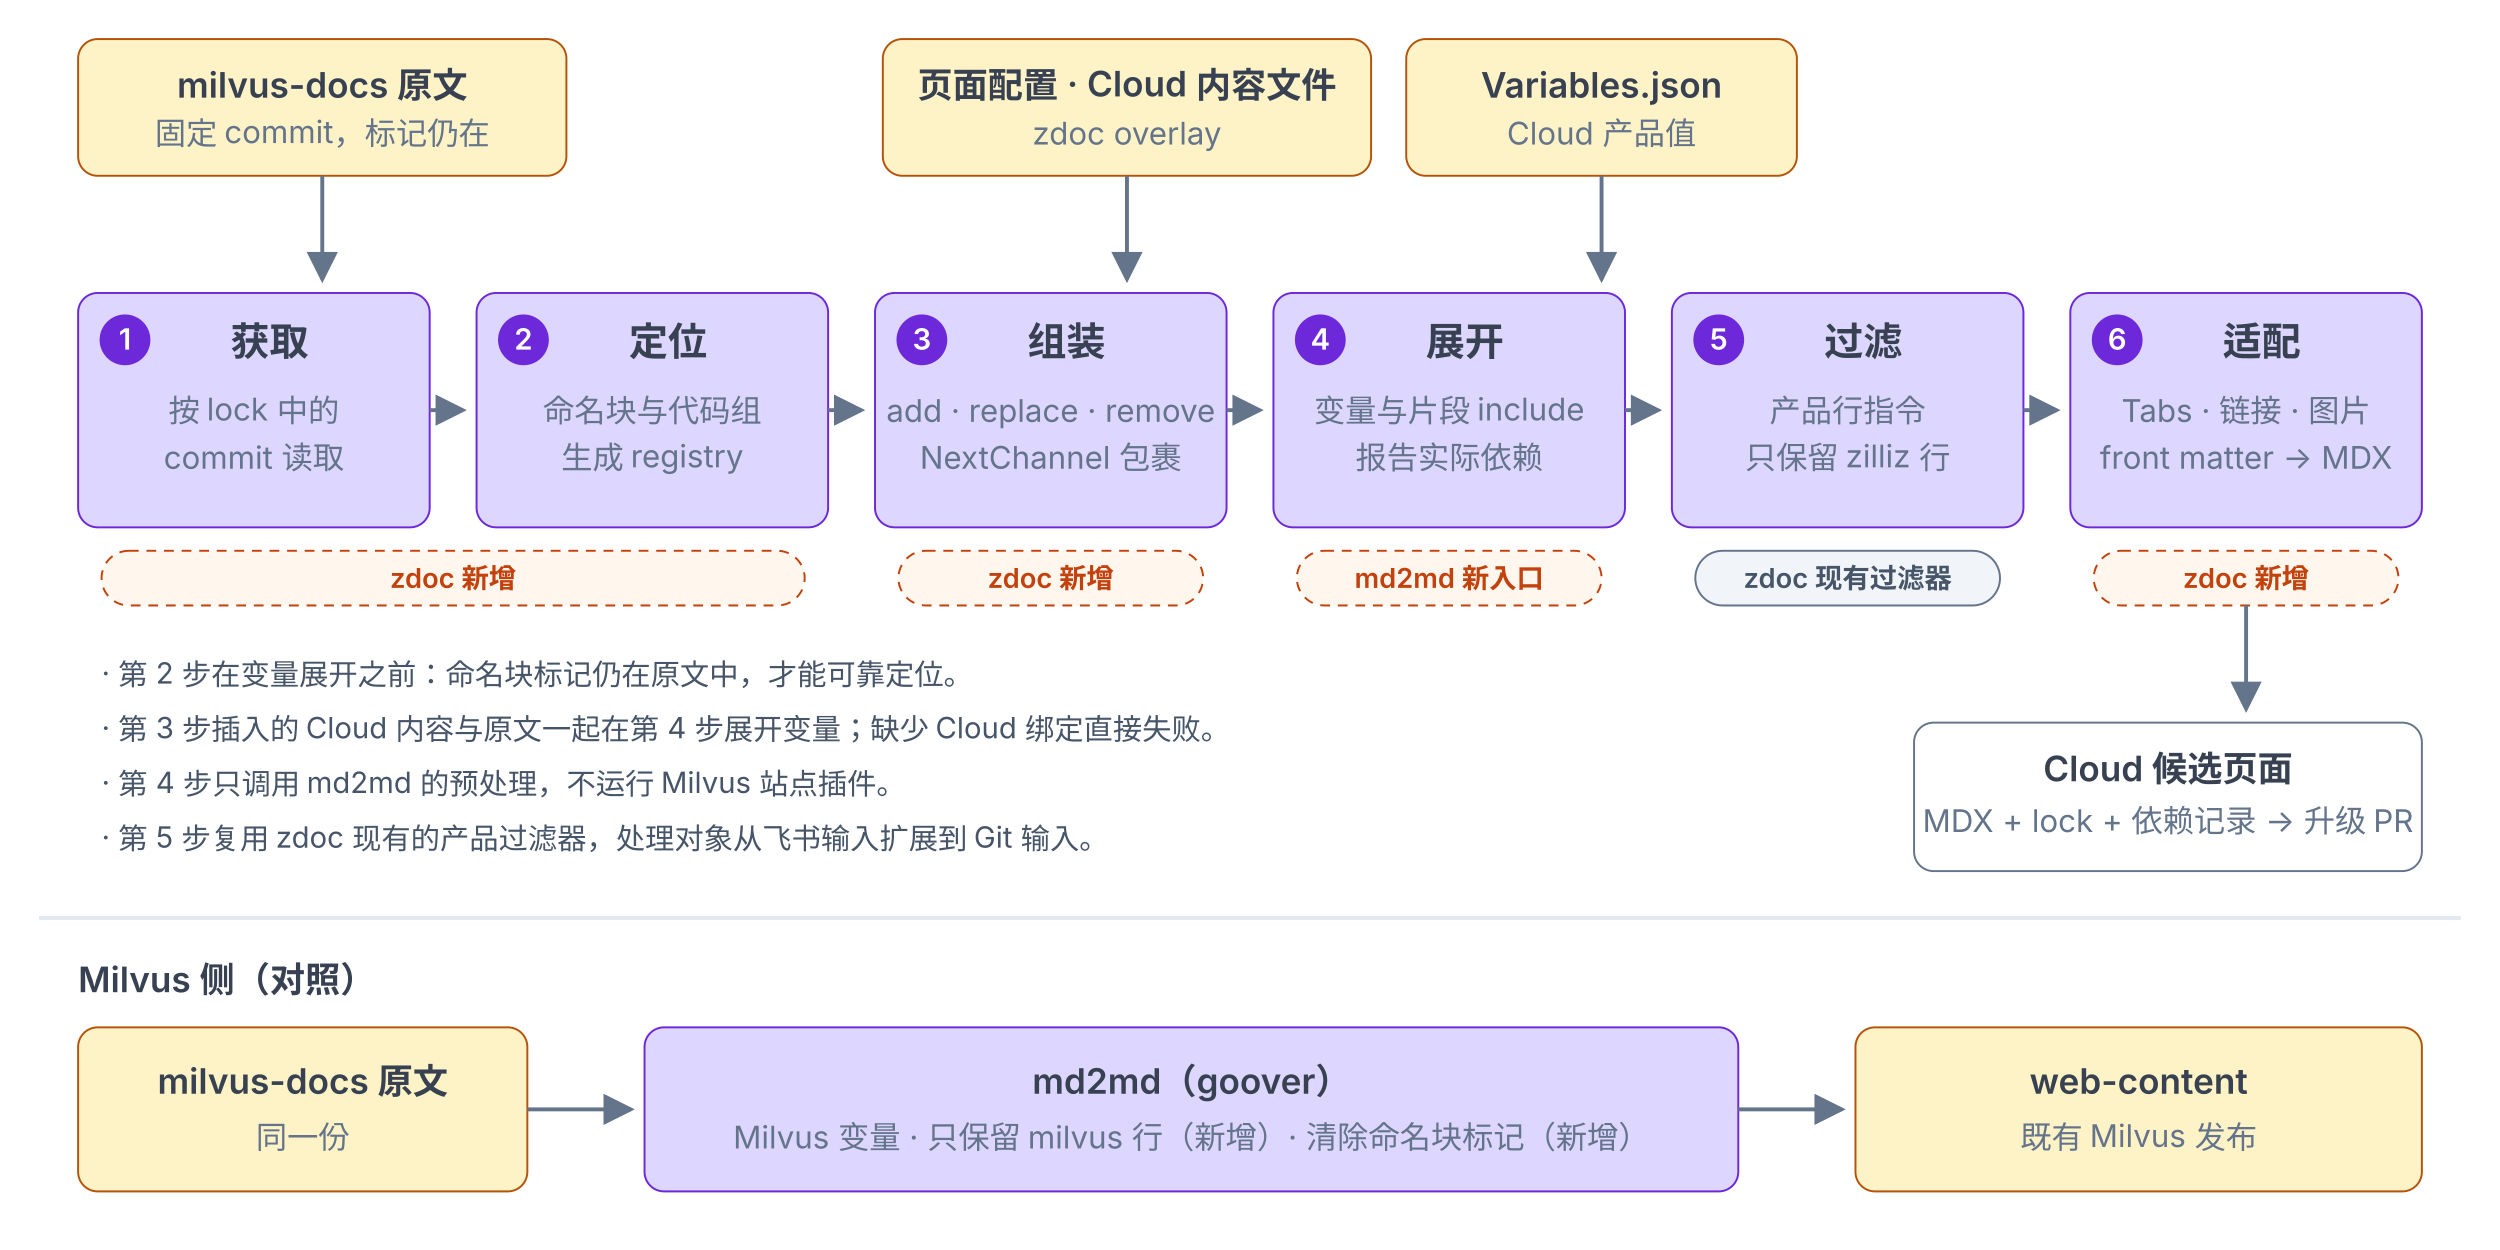
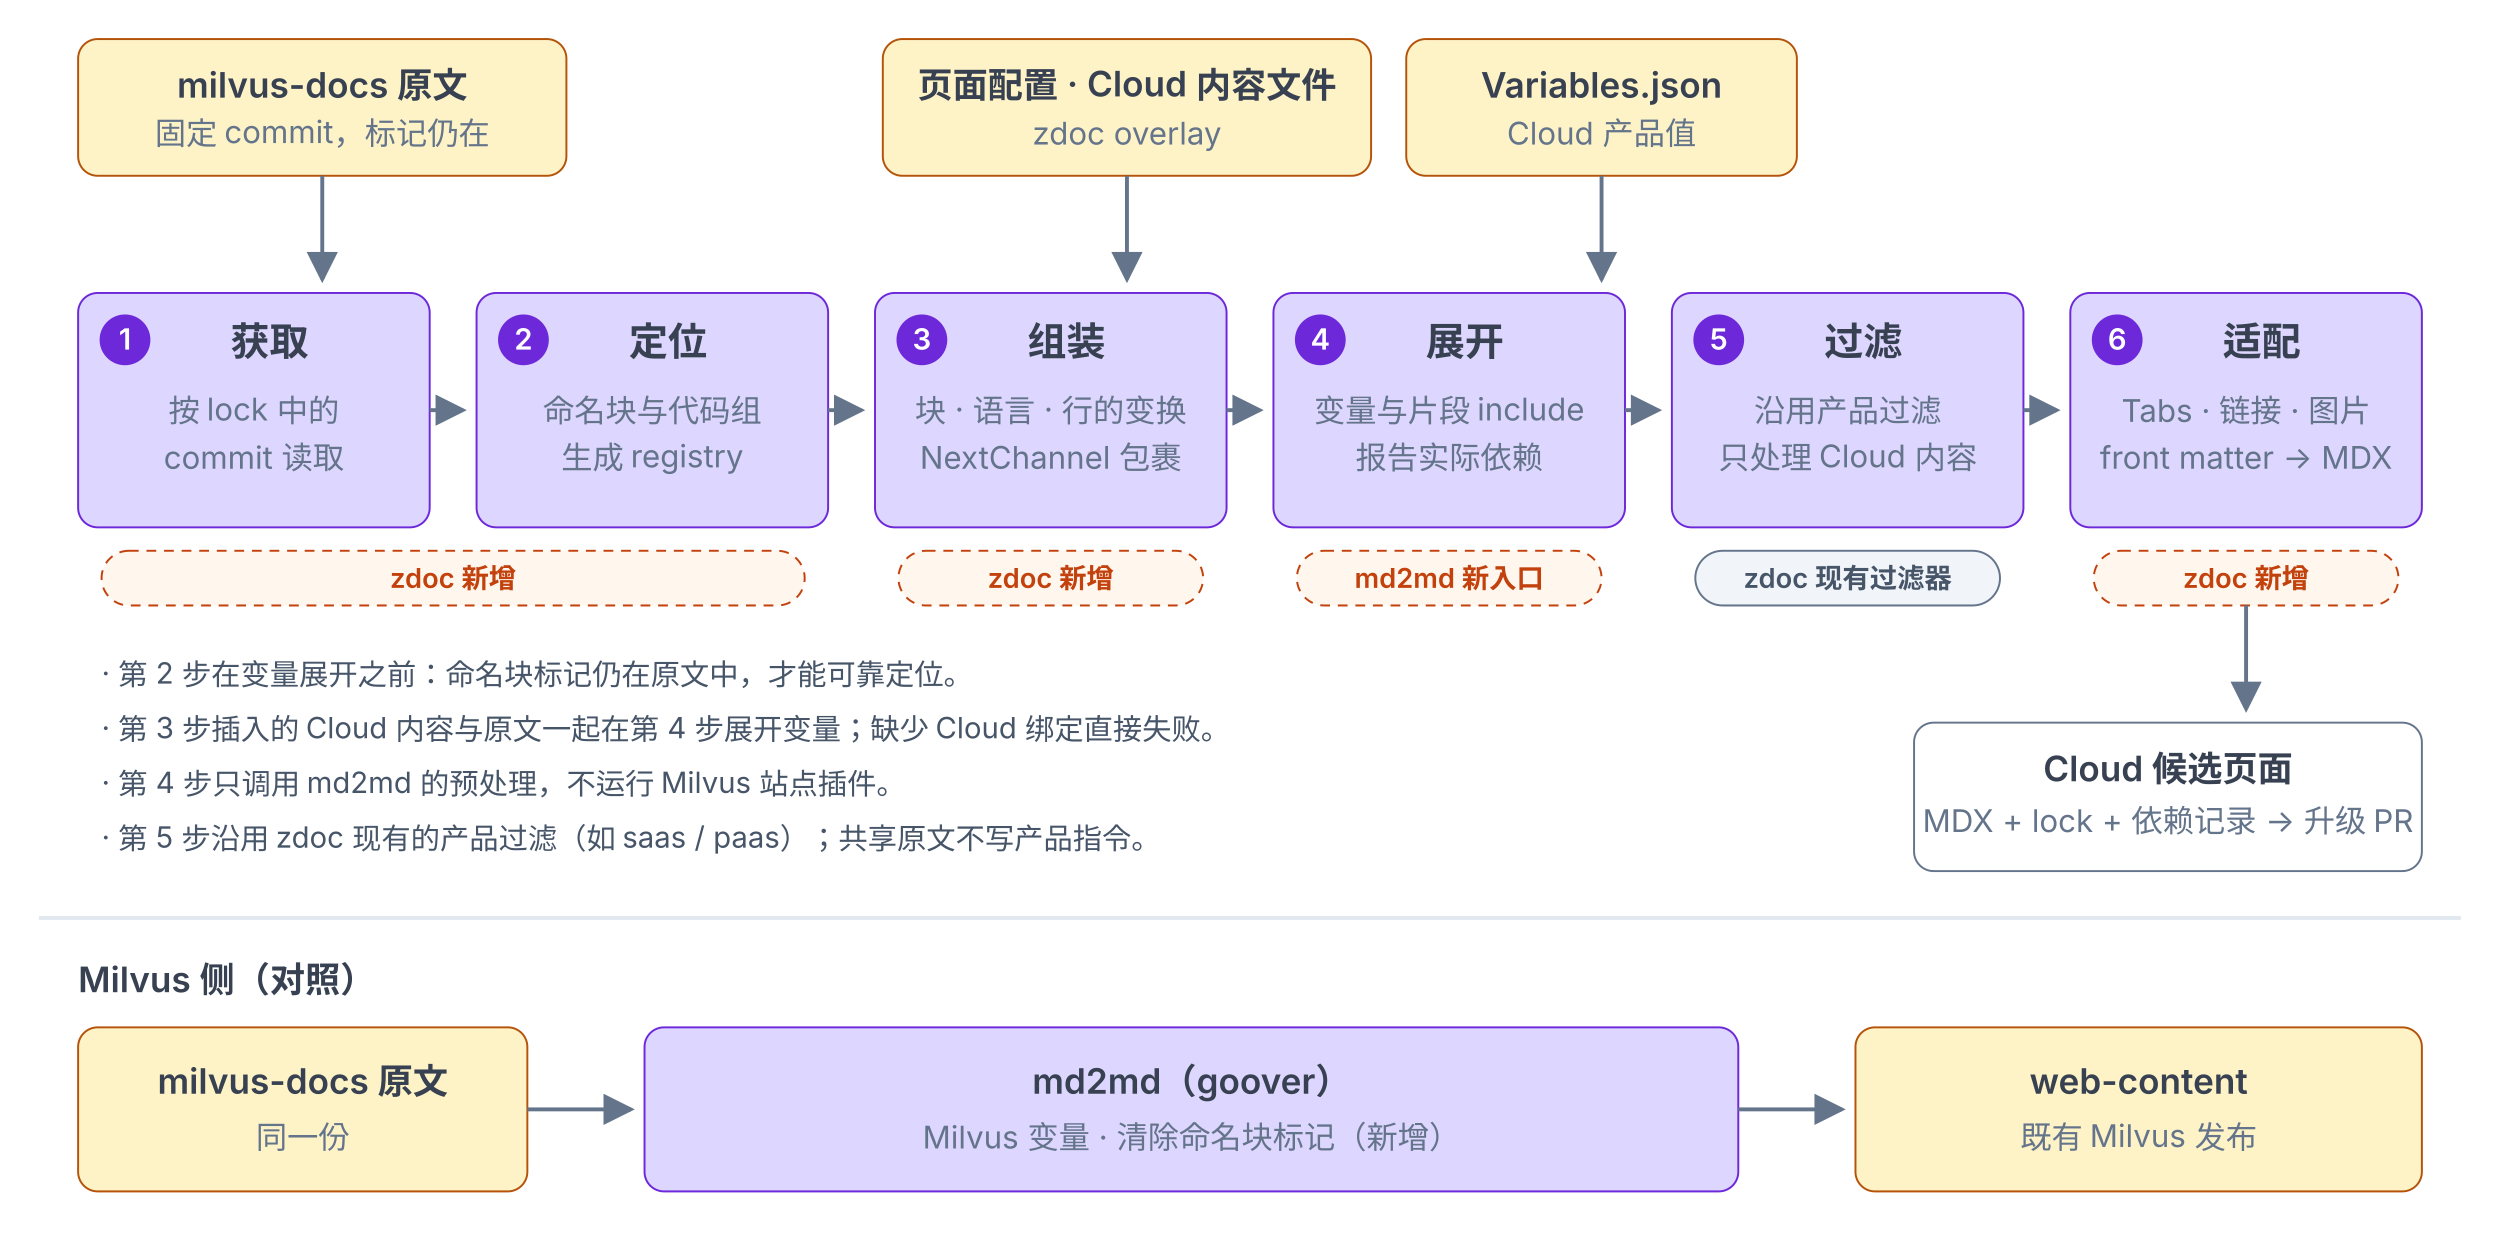
<svg xmlns="http://www.w3.org/2000/svg" width="768" height="384" viewBox="0 0 1280 640" role="img" aria-labelledby="title desc">
  <defs>
    <marker id="arrow" markerWidth="8" markerHeight="8" refX="7" refY="4" orient="auto">
      <path d="M0 0 L8 4 L0 8 Z" fill="#64748b" />
    </marker>
    <style>text{font-family:-apple-system,BlinkMacSystemFont,'PingFang SC','Microsoft YaHei',sans-serif;fill:#374151;}.head{font-size:20px;font-weight:600;text-anchor:middle;}.sub{font-size:16px;text-anchor:middle;fill:#64748b;}.num{font-size:15px;font-weight:600;text-anchor:middle;fill:#ffffff;}.chip{font-size:14px;font-weight:600;text-anchor:middle;}.note{font-size:15px;fill:#475569;}.lane{font-size:18px;font-weight:600;fill:#374151;}.edge{fill:none;stroke:#64748b;stroke-width:2;marker-end:url(#arrow);}</style>
  </defs>
  <rect width="1280" height="640" fill="#ffffff" />
  <rect x="40" y="20" width="250" height="70" rx="10" fill="#fef3c7" stroke="#b45309" />
  <text x="165" y="50" class="head" style="font-size:18px">milvus-docs 原文</text>
  <text x="165" y="74" class="sub">固定 commit，标记仍在</text>
  <rect x="452" y="20" width="250" height="70" rx="10" fill="#fef3c7" stroke="#b45309" />
  <text x="577" y="50" class="head" style="font-size:18px">页面配置 · Cloud 内容文件</text>
  <text x="577" y="74" class="sub">zdoc overlay</text>
  <rect x="658" y="20" width="0" height="0" />
  <rect x="720" y="20" width="200" height="70" rx="10" fill="#fef3c7" stroke="#b45309" />
  <text x="820" y="50" class="head" style="font-size:18px">Variables.json</text>
  <text x="820" y="74" class="sub">Cloud 产品值</text>
  <path class="edge" d="M165 90 V143" />
  <path class="edge" d="M577 90 V143" />
  <path class="edge" d="M820 90 V143" />
  <g>
    <rect x="40" y="150" width="180" height="120" rx="10" fill="#ddd6fe" stroke="#6d28d9" />
    <circle cx="64" cy="174" r="13" fill="#6d28d9" />
    <text x="64" y="179" class="num">1</text>
    <text x="138" y="182" class="head">获取</text>
    <text x="130" y="216" class="sub">按 lock 中的</text>
    <text x="130" y="240" class="sub">commit 读取</text>
  </g>
  <g>
    <rect x="244" y="150" width="180" height="120" rx="10" fill="#ddd6fe" stroke="#6d28d9" />
    <circle cx="268" cy="174" r="13" fill="#6d28d9" />
    <text x="268" y="179" class="num">2</text>
    <text x="342" y="182" class="head">定位</text>
    <text x="334" y="216" class="sub">命名块与代码组</text>
    <text x="334" y="240" class="sub">生成 registry</text>
  </g>
  <g>
    <rect x="448" y="150" width="180" height="120" rx="10" fill="#ddd6fe" stroke="#6d28d9" />
    <circle cx="472" cy="174" r="13" fill="#6d28d9" />
    <text x="472" y="179" class="num">3</text>
    <text x="546" y="182" class="head">组装</text>
-     <text x="538" y="216" class="sub">add · replace · remove</text>
+     <text x="538" y="216" class="sub">块 · 语言 · 行的变换</text>
    <text x="538" y="240" class="sub">NextChannel 包裹</text>
  </g>
  <g>
    <rect x="652" y="150" width="180" height="120" rx="10" fill="#ddd6fe" stroke="#6d28d9" />
    <circle cx="676" cy="174" r="13" fill="#6d28d9" />
    <text x="676" y="179" class="num">4</text>
    <text x="750" y="182" class="head">展开</text>
    <text x="742" y="216" class="sub">变量与片段 include</text>
    <text x="742" y="240" class="sub">报告实际依赖</text>
  </g>
  <g>
    <rect x="856" y="150" width="180" height="120" rx="10" fill="#ddd6fe" stroke="#6d28d9" />
    <circle cx="880" cy="174" r="13" fill="#6d28d9" />
    <text x="880" y="179" class="num">5</text>
    <text x="954" y="182" class="head">过滤</text>
-     <text x="946" y="216" class="sub">产品行指令</text>
-     <text x="946" y="240" class="sub">只保留 zilliz 行</text>
+     <text x="946" y="216" class="sub">沿用产品过滤</text>
+     <text x="946" y="240" class="sub">只处理 Cloud 内容</text>
  </g>
  <g>
    <rect x="1060" y="150" width="180" height="120" rx="10" fill="#ddd6fe" stroke="#6d28d9" />
    <circle cx="1084" cy="174" r="13" fill="#6d28d9" />
    <text x="1084" y="179" class="num">6</text>
    <text x="1158" y="182" class="head">适配</text>
    <text x="1150" y="216" class="sub">Tabs · 链接 · 图片</text>
    <text x="1150" y="240" class="sub">front matter → MDX</text>
  </g>
  <path class="edge" d="M220 210 H237" />
  <path class="edge" d="M424 210 H441" />
  <path class="edge" d="M628 210 H645" />
  <path class="edge" d="M832 210 H849" />
  <path class="edge" d="M1036 210 H1053" />
  <rect x="52" y="282" width="360" height="28" rx="14" fill="#fff7ed" stroke="#c2410c" stroke-dasharray="5 4" />
  <text x="232" y="301" class="chip" style="fill:#c2410c">zdoc 新增</text>
  <rect x="460" y="282" width="156" height="28" rx="14" fill="#fff7ed" stroke="#c2410c" stroke-dasharray="5 4" />
  <text x="538" y="301" class="chip" style="fill:#c2410c">zdoc 新增</text>
  <rect x="664" y="282" width="156" height="28" rx="14" fill="#fff7ed" stroke="#c2410c" stroke-dasharray="5 4" />
  <text x="742" y="301" class="chip" style="fill:#c2410c">md2md 新入口</text>
  <rect x="868" y="282" width="156" height="28" rx="14" fill="#f1f5f9" stroke="#64748b" />
  <text x="946" y="301" class="chip" style="fill:#475569">zdoc 现有过滤器</text>
  <rect x="1072" y="282" width="156" height="28" rx="14" fill="#fff7ed" stroke="#c2410c" stroke-dasharray="5 4" />
  <text x="1150" y="301" class="chip" style="fill:#c2410c">zdoc 新增</text>
  <path class="edge" d="M1150 310 V363" />
  <rect x="980" y="370" width="260" height="76" rx="10" fill="#ffffff" stroke="#64748b" />
  <text x="1110" y="400" class="head" style="font-size:18px">Cloud 候选页面</text>
  <text x="1110" y="426" class="sub">MDX + lock + 依赖记录 → 升级 PR</text>
  <text x="52" y="350" class="note">· 第 2 步在变量展开之前：命名块标记仍在原文中，才能可靠定位。</text>
  <text x="52" y="378" class="note">· 第 3 步插入的 Cloud 内容与原文一起在第 4 步展开变量；缺少 Cloud 绑定直接失败。</text>
  <text x="52" y="406" class="note">· 第 4 步只调用 md2md 的预处理，不运行 Milvus 站点插件。</text>
-   <text x="52" y="434" class="note">· 第 5 步复用 zdoc 现有的产品过滤器，处理对象从飞书输入扩展到 Git 输入。</text>
+   <text x="52" y="434" class="note">· 第 5 步沿用 zdoc 现有的产品过滤（如 saas / paas）；共享原文不写产品指令。</text>
  <path d="M20 470 H1260" stroke="#e2e8f0" stroke-width="2" />
  <text x="40" y="508" class="lane">Milvus 侧（对照）</text>
  <rect x="40" y="526" width="230" height="84" rx="10" fill="#fef3c7" stroke="#b45309" />
  <text x="155" y="560" class="head" style="font-size:18px">milvus-docs 原文</text>
  <text x="155" y="588" class="sub">同一份</text>
  <path class="edge" d="M270 568 H323" />
  <rect x="330" y="526" width="560" height="84" rx="10" fill="#ddd6fe" stroke="#6d28d9" />
  <text x="610" y="560" class="head" style="font-size:18px">md2md（goover）</text>
-   <text x="610" y="588" class="sub">Milvus 变量 · 只保留 milvus 行（新增）· 清除命名块标记（新增）</text>
+   <text x="610" y="588" class="sub">Milvus 变量 · 清除命名块标记（新增）</text>
  <path class="edge" d="M890 568 H943" />
  <rect x="950" y="526" width="290" height="84" rx="10" fill="#fef3c7" stroke="#b45309" />
  <text x="1095" y="560" class="head" style="font-size:18px">web-content</text>
  <text x="1095" y="588" class="sub">既有 Milvus 发布</text>
</svg>
